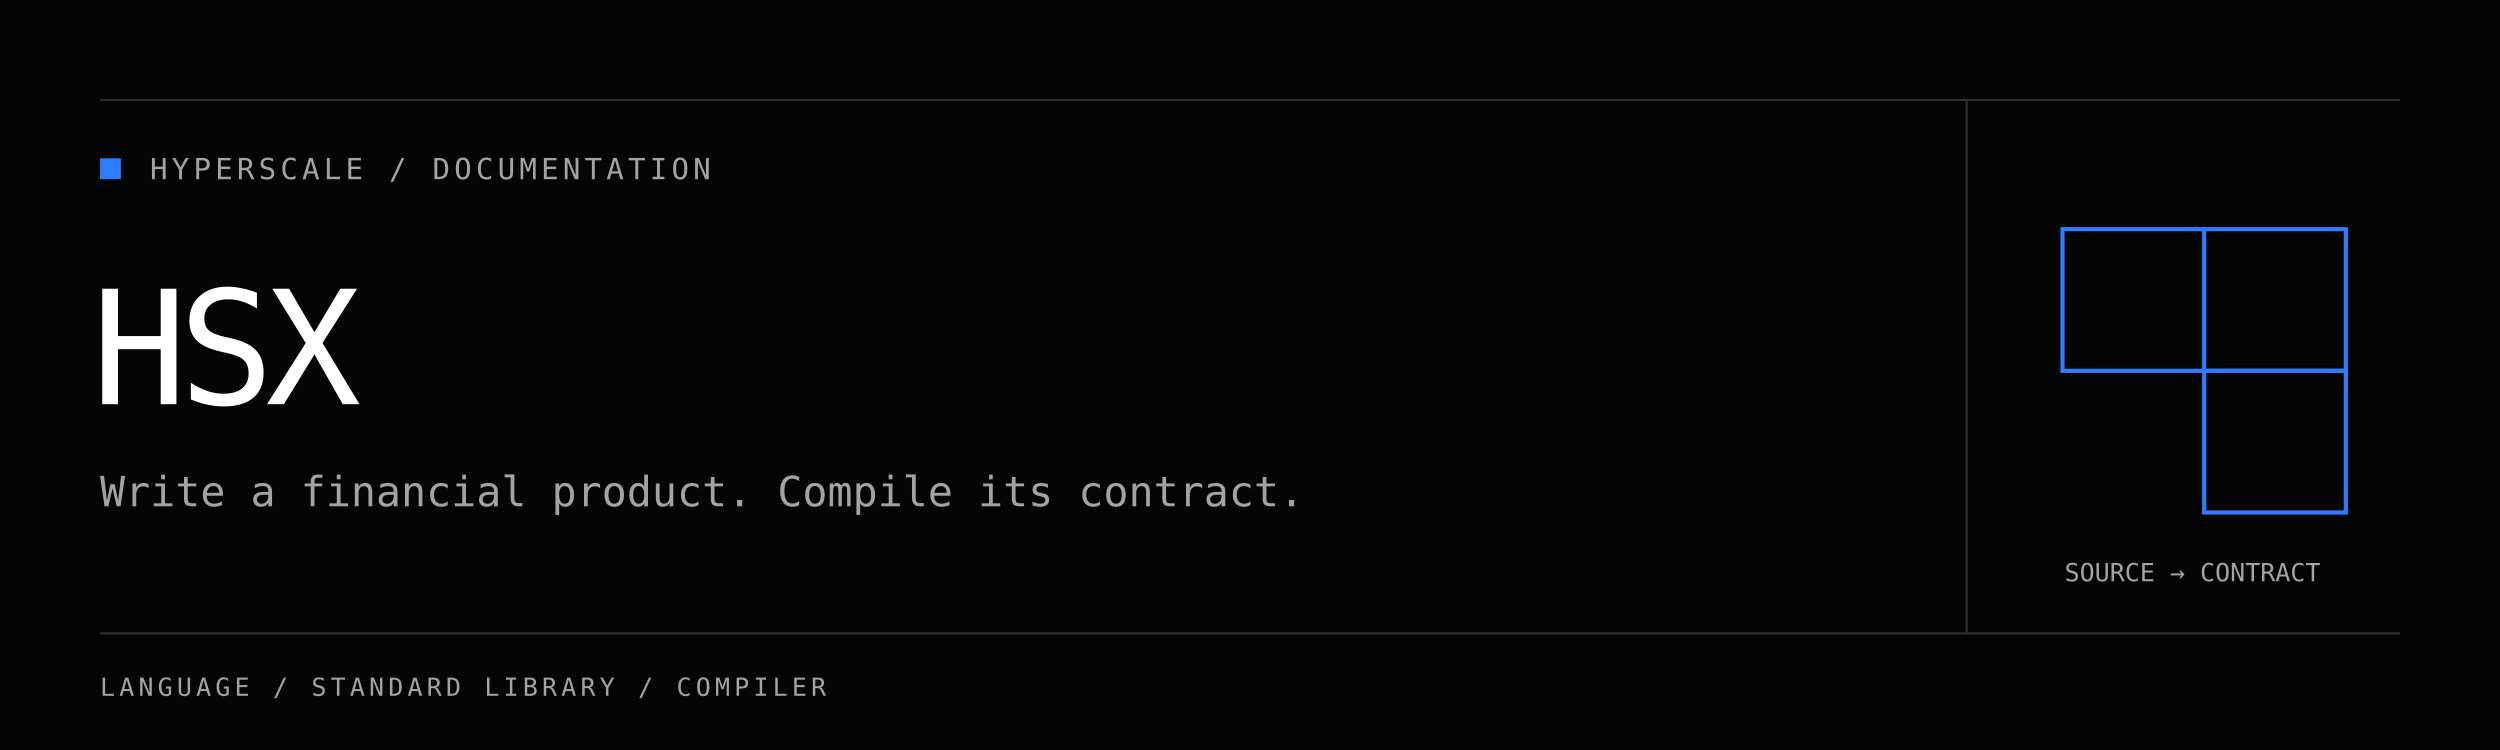
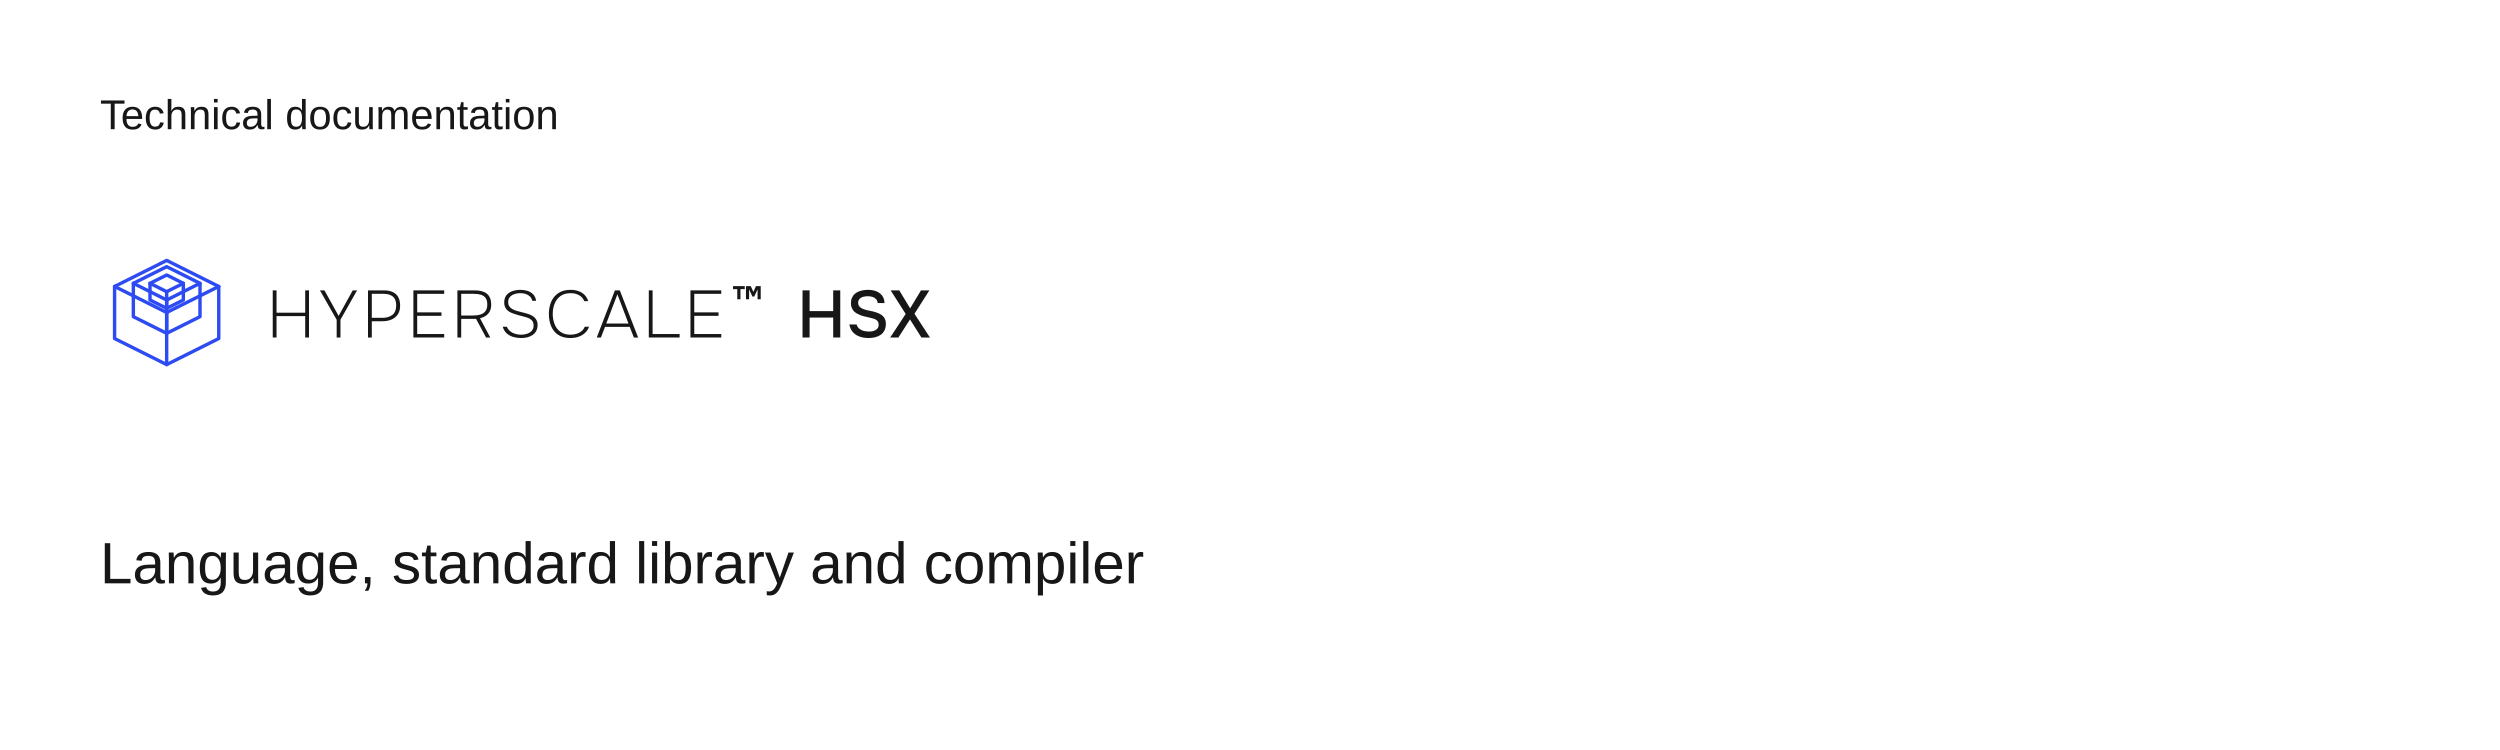
<svg xmlns="http://www.w3.org/2000/svg" width="1200" height="360" viewBox="0 0 1200 360" role="img" aria-labelledby="title desc">
-   <rect width="1200" height="360" fill="#050505" />
-   <path d="M48 48H1152M48 304H1152M944 48V304" fill="none" stroke="#303030" />
-   <rect x="48" y="76" width="10" height="10" fill="#2f7dff" />
-   <g font-family="ui-monospace, SFMono-Regular, Menlo, Consolas, monospace">
-     <text x="72" y="86" fill="#a3a3a3" font-size="14" letter-spacing="2">HYPERSCALE / DOCUMENTATION</text>
-     <text x="44" y="194" fill="#ffffff" font-size="76" letter-spacing="-4">HSX</text>
-     <text x="48" y="243" fill="#a3a3a3" font-size="20">Write a financial product. Compile its contract.</text>
-     <text x="48" y="334" fill="#a3a3a3" font-size="12" letter-spacing="2">LANGUAGE / STANDARD LIBRARY / COMPILER</text>
-     <text x="991" y="279" fill="#a3a3a3" font-size="12">SOURCE → CONTRACT</text>
+   <rect width="1200" height="360" fill="#ffffff" />
+   <g fill="#171717" font-family="Arial, Helvetica, sans-serif">
+     <text x="48" y="62" font-size="20">Technical documentation</text>
+     <text x="48" y="280" font-size="28">Language, standard library and compiler</text>
  </g>
-   <g fill="none" stroke="#2f7dff" stroke-width="2">
-     <path d="M990 110H1058V178H1126V246H1058V178H990Z" />
-     <path d="M1058 110H1126V178H1058" />
-   </g>
+   <svg x="24" y="94" width="446.72" height="112" viewBox="0 0 446.72 112" color="#2d4bf2" fill="#171717" role="img" aria-label="Hyperscale HSX horizontal lockup">
+     <g transform="translate(24 24) scale(2)" fill="none" stroke="#2d4bf2" stroke-width="0.82" stroke-linecap="round" stroke-linejoin="round">
+       <path d="M16 3.5L28.5 9.75V22.25L16 28.5L3.5 22.25V9.75Z" />
+       <path d="M3.5 9.75L16 16L28.5 9.75" />
+       <path d="M16 16V28.5" />
+       <path d="M16 5L24 9V17L16 21L8 17V9Z" />
+       <path d="M8 9L16 13L24 9" />
+       <path d="M16 13V21" />
+       <path d="M16 7L20 9V13L16 15L12 13V9Z" />
+       <path d="M12 9L16 11L20 9" />
+       <path d="M16 11V15" />
+     </g>
+     <g transform="translate(104 68)">
+       <path transform="translate(0 0) scale(0.032 -0.032)" d="M91 0V707H148V372H578V707H635V0H578V321H148V0Z" />
+       <path transform="translate(24.992 0) scale(0.032 -0.032)" d="M269 0V266L18 707H86L298 324L510 707H575L326 267V0Z" />
+       <path transform="translate(45.728 0) scale(0.032 -0.032)" d="M91 0V707H329Q406 707 460.5 682.5Q515 658 544.0 607.0Q573 556 573 477Q573 399 538.5 347.5Q504 296 444.5 270.0Q385 244 310 244H148V0ZM148 295H307Q400 295 457.0 339.5Q514 384 514 481Q514 573 464.0 614.0Q414 655 324 655H148Z" />
+       <path transform="translate(67.52 0) scale(0.032 -0.032)" d="M91 0V707H553V655H148V377H512V325H148V52H553V0Z" />
+       <path transform="translate(88.64 0) scale(0.032 -0.032)" d="M91 0V707H351Q407 707 452.5 695.5Q498 684 530.5 659.0Q563 634 580.5 592.5Q598 551 598 492Q598 437 578.0 396.0Q558 355 520.0 328.0Q482 301 430 289L584 0H521L371 279H148V0ZM148 330H323Q365 330 404.0 336.5Q443 343 473.5 361.0Q504 379 521.5 411.5Q539 444 539 495Q540 557 514.5 592.0Q489 627 444.5 641.0Q400 655 341 655H148Z" />
+       <path transform="translate(111.36 0) scale(0.032 -0.032)" d="M337 -8Q276 -8 219.5 8.0Q163 24 121.0 61.5Q79 99 61 161H123Q142 117 176.0 91.0Q210 65 252.5 53.5Q295 42 337 42Q384 42 427.0 56.5Q470 71 497.0 101.0Q524 131 524 180Q524 219 508.5 243.0Q493 267 466.5 281.5Q440 296 405 306Q379 314 352.0 320.5Q325 327 299.5 334.0Q274 341 251 349Q220 358 189.5 371.0Q159 384 135.5 404.0Q112 424 97.5 453.0Q83 482 83 524Q83 567 96.0 599.0Q109 631 133.0 653.0Q157 675 188.0 688.5Q219 702 254.5 708.5Q290 715 327 715Q384 715 433.5 699.0Q483 683 518.0 647.0Q553 611 562 550H504Q494 593 466.5 618.0Q439 643 402.0 654.0Q365 665 326 665Q295 665 263.0 658.5Q231 652 204.0 637.0Q177 622 160.0 596.5Q143 571 143 532Q143 493 159.5 468.0Q176 443 202.5 428.0Q229 413 262 402Q306 388 353.0 377.5Q400 367 442 353Q472 344 498.0 329.5Q524 315 543.0 295.0Q562 275 573.0 249.5Q584 224 584 192Q584 137 563.5 99.0Q543 61 508.0 37.0Q473 13 429.0 2.5Q385 -8 337 -8Z" />
+       <path transform="translate(133.792 0) scale(0.032 -0.032)" d="M375 -8Q265 -8 193.5 39.0Q122 86 87.0 167.5Q52 249 52 353Q52 456 87.5 537.5Q123 619 195.5 667.0Q268 715 378 715Q442 715 495.5 696.0Q549 677 586.5 640.0Q624 603 642 546H583Q559 605 504.5 635.0Q450 665 379 665Q286 665 226.5 622.0Q167 579 138.5 509.0Q110 439 110 355Q110 271 138.0 199.5Q166 128 225.5 85.0Q285 42 377 42Q423 42 466.0 55.0Q509 68 542.0 95.0Q575 122 590 161H655Q635 106 593.5 68.0Q552 30 496.0 11.0Q440 -8 375 -8Z" />
+       <path transform="translate(157.984 0) scale(0.032 -0.032)" d="M14 0 287 707H360L635 0H571L509 159H138L77 0ZM157 210H490L324 648Z" />
+       <path transform="translate(180.512 0) scale(0.032 -0.032)" d="M91 0V707H148V52H553V0Z" />
+       <path transform="translate(200.512 0) scale(0.032 -0.032)" d="M91 0V707H553V655H148V377H512V325H148V52H553V0Z" />
+       <path transform="translate(222.432 -7.68) scale(0.024 -0.024)" d="M318 445V707H414L466 592L518 707H613V445H550V643L484 499H447L381 643V445ZM144 445V648H59V707H294V648H208V445Z" />
+       <g transform="translate(254.56 0)">
+         <path transform="translate(0 0) scale(0.032 -0.032)" d="M83 0V707H189V396H543V707H649V0H543V299H189V0Z" />
+         <path transform="translate(23.424 0) scale(0.032 -0.032)" d="M342 -8Q273 -8 212.0 12.0Q151 32 109.0 77.0Q67 122 53 196H162Q175 154 204.0 130.5Q233 107 271.5 98.0Q310 89 349 89Q386 89 418.5 99.0Q451 109 472.0 132.0Q493 155 493 192Q493 220 482.0 238.0Q471 256 451.5 267.5Q432 279 405 286Q374 296 338.5 303.0Q303 310 268.5 319.0Q234 328 204 342Q179 352 155.5 366.5Q132 381 115.0 401.5Q98 422 87.5 450.0Q77 478 77 514Q77 562 92.5 596.0Q108 630 133.5 653.0Q159 676 192.5 689.5Q226 703 263.0 709.0Q300 715 335 715Q399 715 453.0 695.0Q507 675 542.5 631.5Q578 588 581 517H478Q474 555 452.5 577.5Q431 600 399.0 609.5Q367 619 331 619Q305 619 279.0 614.5Q253 610 231.5 598.5Q210 587 197.5 568.0Q185 549 185 521Q185 497 195.0 478.5Q205 460 223.5 447.5Q242 435 265 426Q307 410 357.0 401.5Q407 393 451 378Q483 368 511.0 353.5Q539 339 559.0 318.5Q579 298 590.0 270.5Q601 243 601 207Q601 148 580.0 106.5Q559 65 523.0 40.0Q487 15 440.0 3.5Q393 -8 342 -8Z" />
+         <path transform="translate(44.384 0) scale(0.032 -0.032)" d="M11 0 243 353 18 707H147L310 437L473 707H599L375 356L607 0H479L308 271L134 0Z" />
+       </g>
+     </g>
+   </svg>
</svg>
